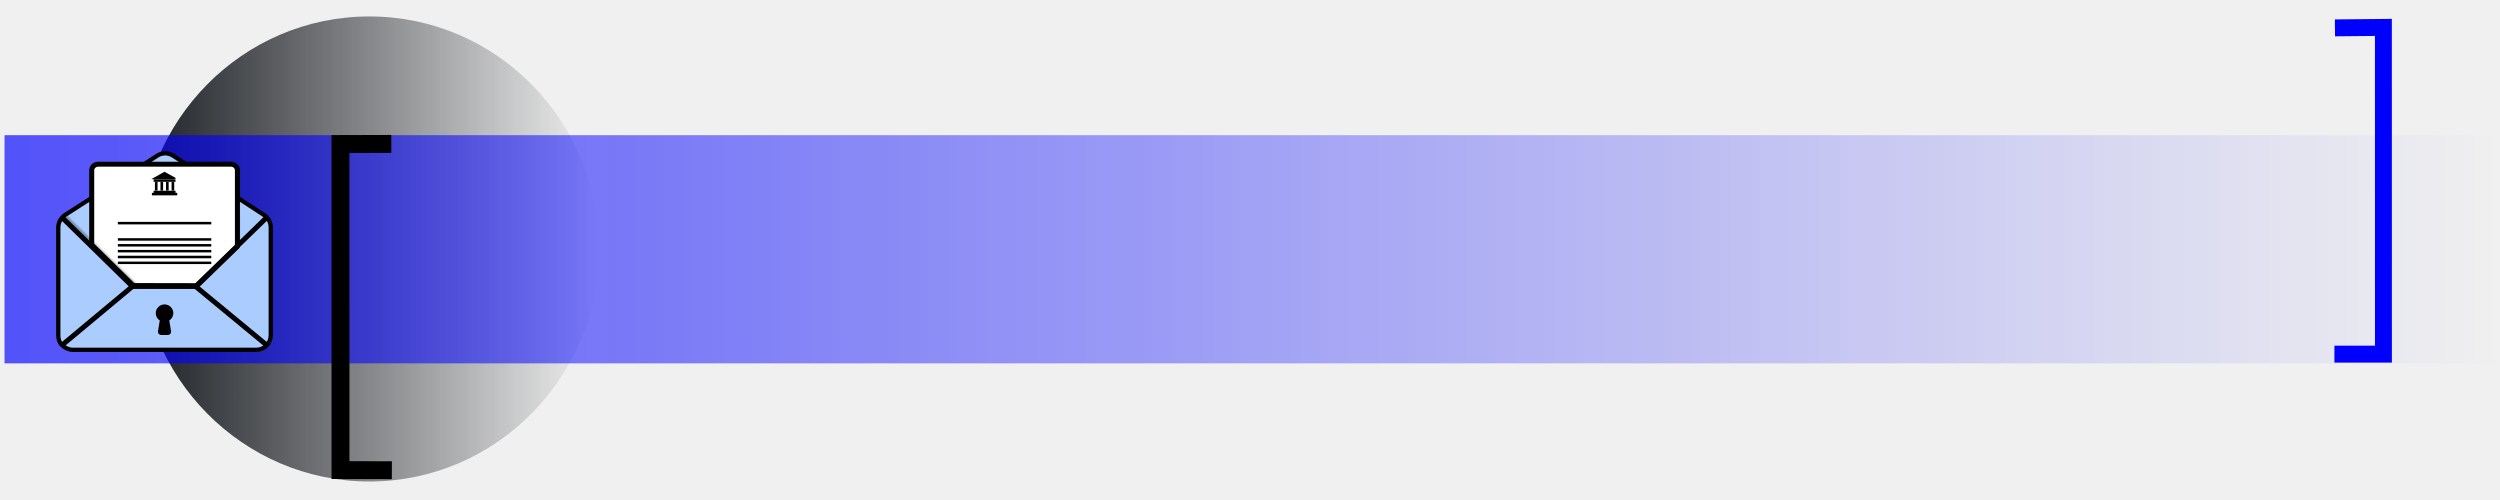
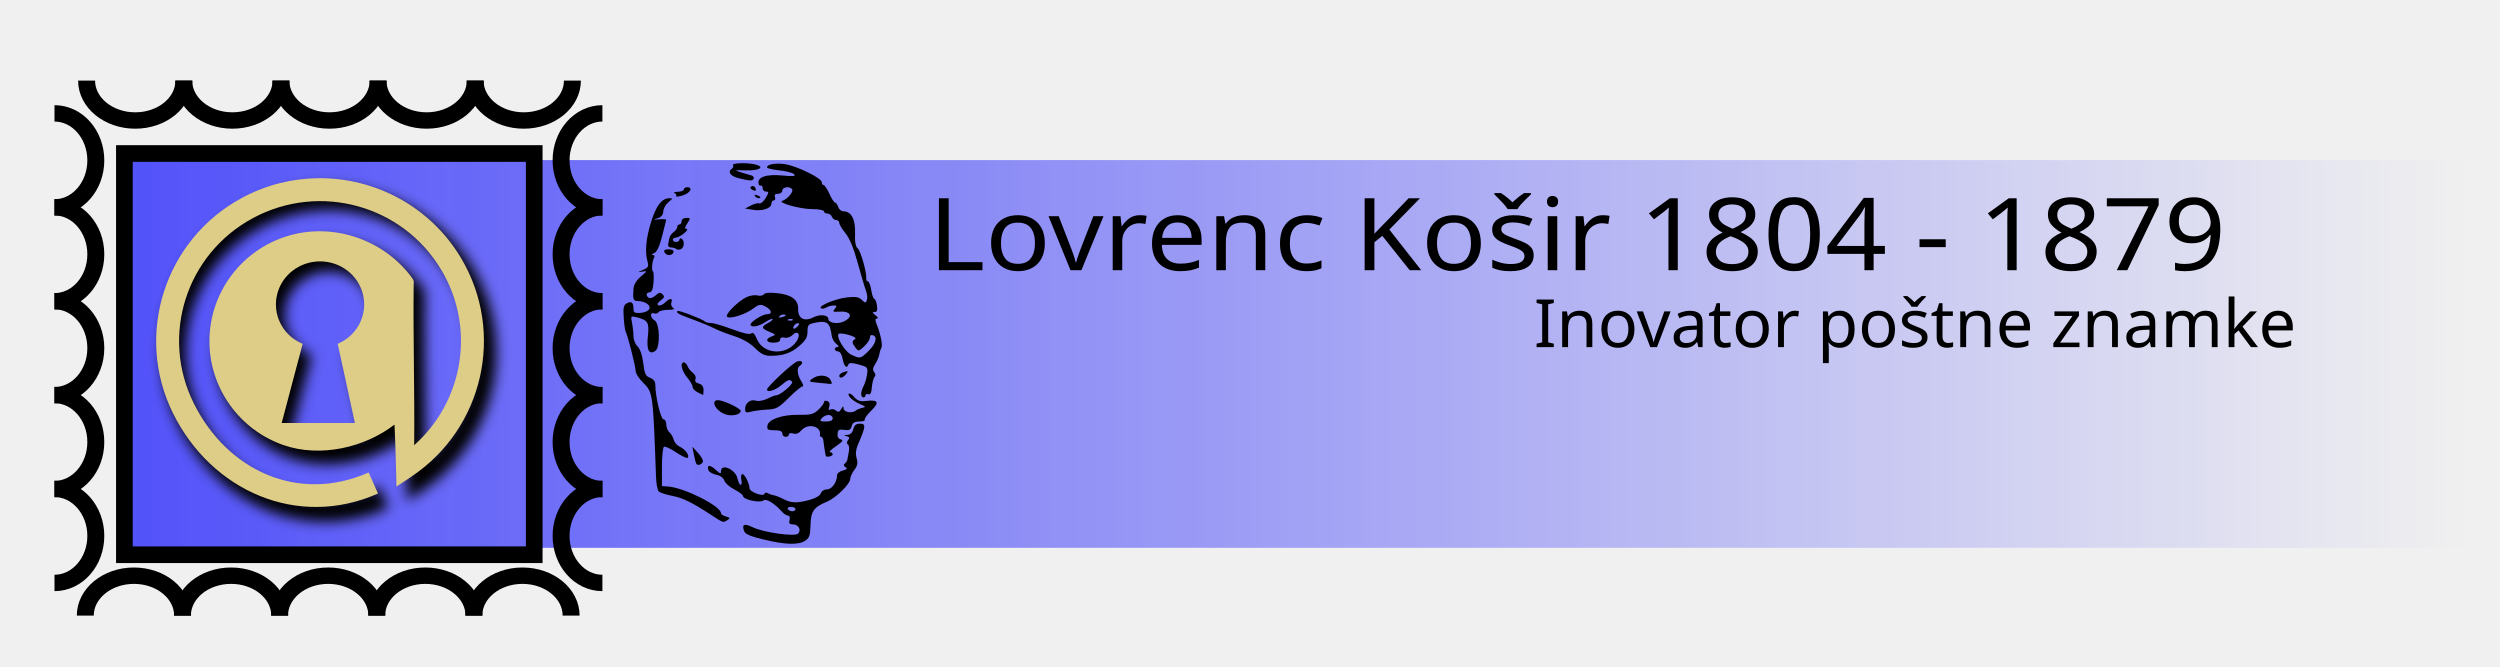
- <svg xmlns="http://www.w3.org/2000/svg" xmlns:ns1="http://www.openswatchbook.org/uri/2009/osb" xmlns:xlink="http://www.w3.org/1999/xlink" width="1000" height="200" viewBox="0 0 850 833.333" id="svg2" version="1.1">
+ <svg xmlns="http://www.w3.org/2000/svg" xmlns:ns1="http://www.openswatchbook.org/uri/2009/osb" xmlns:xlink="http://www.w3.org/1999/xlink" width="750" height="200" viewBox="0 0 637.5 833.333" id="svg2" version="1.1">
  <defs id="defs4">
    <linearGradient id="linearGradient5763">
      <stop style="stop-color:#0000ff;stop-opacity:1;" offset="0" id="stop5765" />
      <stop style="stop-color:#0000ff;stop-opacity:0;" offset="1" id="stop5767" />
    </linearGradient>
-     <linearGradient id="linearGradient5762">
+     <linearGradient id="linearGradient5762" ns1:paint="gradient">
      <stop style="stop-color:#1c1f24;stop-opacity:1;" offset="0" id="stop5764" />
      <stop style="stop-color:#1c1f24;stop-opacity:0;" offset="1" id="stop5766" />
    </linearGradient>
    <linearGradient id="linearGradient4299" ns1:paint="solid">
      <stop style="stop-color:#c38300;stop-opacity:1;" offset="0" id="stop4301" />
    </linearGradient>
    <marker orient="auto" refY="0" refX="0" id="Arrow1Lstart" style="overflow:visible">
      <path id="path4178" d="M 0,0 5,-5 -12.5,0 5,5 0,0 Z" style="fill:#000000;fill-opacity:1;fill-rule:evenodd;stroke:#000000;stroke-width:1pt;stroke-opacity:1" transform="matrix(0.8,0,0,0.8,10,0)" />
    </marker>
-     <linearGradient xlink:href="#linearGradient5762" id="linearGradient5770" x1="-873.816" y1="-268.037" x2="-11.819" y2="-268.037" gradientUnits="userSpaceOnUse" gradientTransform="matrix(0.8876953,0,0,1.075672,-649.5768,69.9379)" />
-     <radialGradient xlink:href="#linearGradient5763" id="radialGradient5761" cx="418.449" cy="-201.213" fx="418.449" fy="-201.213" r="1402.892" gradientTransform="matrix(1.481715,0,0,0.135544,-192.1273,-190.6068)" gradientUnits="userSpaceOnUse" />
-     <linearGradient xlink:href="#linearGradient5763" id="linearGradient5769" x1="-984.444" y1="-201.213" x2="1821.341" y2="-201.213" gradientUnits="userSpaceOnUse" gradientTransform="matrix(1.481715,0,0,1,-192.1273,-16.66667)" />
-     <filter id="filter4817" x="-41.837" width="84.675" y="-0.058" height="1.116">
-       <feGaussianBlur stdDeviation="1.75" id="feGaussianBlur4819" />
-     </filter>
+     <radialGradient xlink:href="#linearGradient5763" id="radialGradient5761" cx="418.449" cy="-201.213" fx="418.449" fy="-201.213" r="1402.892" gradientTransform="matrix(1.042408,0,0,0.1727361,-57.78507,-156.1357)" gradientUnits="userSpaceOnUse" />
+     <linearGradient xlink:href="#linearGradient5763" id="linearGradient5769" x1="-984.444" y1="-201.213" x2="1821.341" y2="-201.213" gradientUnits="userSpaceOnUse" gradientTransform="matrix(1.042408,0,0,1.274391,-57.78507,65.53186)" />
    <filter style="color-interpolation-filters:sRGB" id="filter3209">
      <feGaussianBlur stdDeviation="4" result="result8" id="feGaussianBlur3211" />
      <feOffset dx="4" dy="4" result="result11" id="feOffset3213" />
      <feComposite result="result6" in="SourceGraphic" operator="in" in2="result11" id="feComposite3215" />
      <feFlood result="result10" in="result6" flood-opacity="1" flood-color="rgb(0,0,0)" id="feFlood3217" />
      <feBlend mode="normal" in="result6" in2="result10" id="feBlend3219" />
      <feComposite result="result2" operator="in" in2="SourceGraphic" id="feComposite3221" />
    </filter>
    <filter style="color-interpolation-filters:sRGB" id="filter8612">
      <feFlood flood-opacity="0.301" flood-color="rgb(0,0,0)" result="flood" id="feFlood8614" />
      <feComposite in="flood" in2="SourceGraphic" operator="in" result="composite1" id="feComposite8616" />
      <feGaussianBlur stdDeviation="2" result="blur" id="feGaussianBlur8618" />
      <feOffset dx="5.4" dy="-0.4" result="offset" id="feOffset8620" />
      <feComposite in="SourceGraphic" in2="offset" operator="over" result="composite2" id="feComposite8622" />
    </filter>
+     <filter style="color-interpolation-filters:sRGB" id="filter4322" x="-0.046" width="1.091" y="-0.046" height="1.091">
+       <feGaussianBlur stdDeviation="8.421" id="feGaussianBlur4324" />
+     </filter>
  </defs>
  <g id="layer1" transform="translate(0,633.3333)">
-     <ellipse style="fill:url(#linearGradient5770);fill-opacity:1;stroke:#000000;stroke-width:0;stroke-linejoin:miter;stroke-miterlimit:4.1;stroke-dasharray:none;stroke-dashoffset:0;stroke-opacity:1" id="path5760" cx="-1042.663" cy="-218.382" rx="382.595" ry="387.551" />
-     <rect style="opacity:0.66;fill:url(#linearGradient5769);fill-opacity:1;stroke:url(#radialGradient5761);stroke-width:0;stroke-miterlimit:4.1;stroke-dasharray:none;stroke-opacity:1" id="rect4136" width="4157.373" height="380.307" x="-1650.792" y="-408.034" ry="0" />
-     <path style="fill:none;fill-opacity:1;fill-rule:evenodd;stroke:#0000ff;stroke-width:28.164;stroke-linecap:butt;stroke-linejoin:miter;stroke-miterlimit:4.1;stroke-dasharray:none;stroke-dashoffset:0;stroke-opacity:1" d="m 2232.35,-43.091 81.704,-3e-4 -0.063,-544.574 -80.733,0.789" id="path4162" />
-     <path style="fill:none;fill-opacity:1;fill-rule:evenodd;stroke:#000000;stroke-width:29.823;stroke-linecap:butt;stroke-linejoin:miter;stroke-miterlimit:4.1;stroke-dasharray:none;stroke-dashoffset:0;stroke-opacity:1" d="m -1005.261,150.412 -85.598,-0.281 -0.05,-543.391 84.764,-0.254" id="path4162-9" />
-     <g transform="matrix(0.9623264,0,0,0.9567961,-834.616,548.2511)" id="g4302" style="stroke-width:1.813;stroke-miterlimit:4;stroke-dasharray:none">
-       <path id="path5524" d="m -570.374,-967.852 c -4.629,0.087 -9.226,1.488 -13.115,3.999 l -160.081,103.55 c -7.094,4.981 -11.376,13.04 -11.458,21.042 0,71.818 0,120.945 0,188.617 4.6e-4,6.556 1.777,12.296 6.412,16.931 4.635,4.635 12.073,8.109 18.629,8.11 l 317.893,0 c 6.556,-5.2e-4 13.071,-2.699 17.706,-7.335 4.635,-4.635 7.334,-11.15 7.335,-17.706 l 0,-188.617 c 0,-8.265 -4.401,-16.402 -11.313,-20.933 l -157.811,-103.55 c -4.179,-2.745 -9.196,-4.197 -14.196,-4.107 z" style="fill:#aaccff;stroke:#000000;stroke-width:7.382;stroke-linecap:butt;stroke-linejoin:miter;stroke-miterlimit:4;stroke-dasharray:none;stroke-opacity:1" />
-       <rect transform="matrix(1.318952,0,0,1.020137,142.5791,16.12414)" ry="39.512" rx="31.669" y="-883.481" x="-444.025" height="72.225" width="0.1" id="rect4727" style="opacity:0.677;fill:#000000;fill-opacity:1;fill-rule:evenodd;stroke:#000000;stroke-width:1.497;stroke-linecap:round;stroke-linejoin:miter;stroke-miterlimit:4;stroke-dasharray:none;stroke-opacity:1;filter:url(#filter4817)" />
-       <path id="rect3876" d="m -685.997,-948.919 c -6.162,0 -11.133,4.753 -11.133,10.665 l 0,129.816 c 24.33,24.038 52.558,51.937 71.808,70.907 l 0.036,0 110.432,0.216 c 23.353,-22.8 46.723,-45.589 70.078,-68.385 l 0,-132.554 c 0,-5.912 -4.971,-10.665 -11.133,-10.665 l -230.088,0 z" style="fill:#ffffff;fill-opacity:1;stroke:#000000;stroke-width:8.685;stroke-linecap:round;stroke-linejoin:round;stroke-miterlimit:4;stroke-dasharray:none;stroke-opacity:1" />
-       <path id="path6575" d="m -651.864,-846.249 c 161.826,0 161.826,0 161.826,0" style="fill:#ffffff;stroke:#000000;stroke-width:4.342;stroke-linecap:butt;stroke-linejoin:miter;stroke-miterlimit:4;stroke-dasharray:none;stroke-opacity:1" />
-       <path id="path6575-4" d="m -651.864,-777.071 c 161.826,0 161.826,0 161.826,0" style="fill:#ffffff;stroke:#000000;stroke-width:4.342;stroke-linecap:butt;stroke-linejoin:miter;stroke-miterlimit:4;stroke-dasharray:none;stroke-opacity:1" />
-       <path id="path6575-0" d="m -651.864,-817.837 c 161.826,0 161.826,0 161.826,0" style="fill:#ffffff;stroke:#000000;stroke-width:4.342;stroke-linecap:butt;stroke-linejoin:miter;stroke-miterlimit:4;stroke-dasharray:none;stroke-opacity:1" />
-       <path id="path6575-9" d="m -651.864,-787.262 c 161.826,0 161.826,0 161.826,0" style="fill:#ffffff;stroke:#000000;stroke-width:4.342;stroke-linecap:butt;stroke-linejoin:miter;stroke-miterlimit:4;stroke-dasharray:none;stroke-opacity:1" />
-       <path id="path6575-48" d="m -651.864,-797.454 c 161.826,0 161.826,0 161.826,0" style="fill:#ffffff;stroke:#000000;stroke-width:4.342;stroke-linecap:butt;stroke-linejoin:miter;stroke-miterlimit:4;stroke-dasharray:none;stroke-opacity:1" />
-       <path id="path6575-8" d="m -651.864,-807.645 c 161.826,0 161.826,0 161.826,0" style="fill:#ffffff;stroke:#000000;stroke-width:4.342;stroke-linecap:butt;stroke-linejoin:miter;stroke-miterlimit:4;stroke-dasharray:none;stroke-opacity:1" />
-       <path id="path6341" d="m -555.8,-689.461 c 0,-8.407 -6.81,-15.217 -15.218,-15.217 -8.408,0 -15.217,6.81 -15.217,15.217 0,5.365 2.778,10.083 6.961,12.784 0,0 -1.487,8.98 -3.158,19.555 0,3.156 2.549,5.705 5.707,5.705 l 11.414,0 c 3.158,0 5.706,-2.549 5.706,-5.705 l -3.158,-19.555 c 4.184,-2.701 6.963,-7.419 6.963,-12.784 z" style="fill:#010101;fill-rule:evenodd;stroke-width:1.813;stroke-miterlimit:4;stroke-dasharray:none;filter:url(#filter3209)" />
-       <path id="path6702" d="m -748.614,-856.159 121.709,119.944 -121.709,-119.944 z m 122.286,119.944 -122.286,102.505 122.286,-102.505 z" style="fill:#ffffff;stroke:#000000;stroke-width:1.737;stroke-linecap:butt;stroke-linejoin:miter;stroke-miterlimit:4;stroke-dasharray:none;stroke-opacity:1" />
-       <path id="path6704" d="m -393.975,-856.164 -122.872,119.961" style="fill:#ffffff;stroke:#000000;stroke-width:8.685;stroke-linecap:butt;stroke-linejoin:miter;stroke-miterlimit:4;stroke-dasharray:none;stroke-opacity:1" />
-       <path id="path6700" d="m -517.43,-736.203 123.455,102.491" style="fill:#ffffff;stroke:#000000;stroke-width:8.685;stroke-linecap:butt;stroke-linejoin:miter;stroke-miterlimit:4;stroke-dasharray:none;stroke-opacity:1" />
-       <path id="path8610" d="m -748.615,-856.159 121.709,119.944 z" style="fill:#f9f9f9;stroke:#000000;stroke-width:8.685;stroke-linecap:butt;stroke-linejoin:miter;stroke-miterlimit:4;stroke-dasharray:none;stroke-opacity:1;filter:url(#filter8612)" />
-       <path id="path6722" d="M -626.329,-736.215 -748.615,-633.709 Z" style="fill:#f9f9f9;stroke:#000000;stroke-width:8.685;stroke-linecap:butt;stroke-linejoin:miter;stroke-miterlimit:4;stroke-dasharray:none;stroke-opacity:1" />
-       <g transform="matrix(1.240098,0,0,1.240098,-155.8429,-74.79502)" id="g4980" style="stroke-width:3.654;stroke-miterlimit:4;stroke-dasharray:none">
-         <g id="g4970" transform="matrix(1,0,0,0.9013721,0.25124,-66.93463)" style="stroke-width:3.849;stroke-miterlimit:4;stroke-dasharray:none">
-           <path id="path4912" d="m -346.623,-680.158 c 0,13.102 0,13.514 0,13.514" style="fill:none;stroke:#000000;stroke-width:3.688;stroke-linecap:butt;stroke-linejoin:miter;stroke-miterlimit:4;stroke-dasharray:none;stroke-opacity:1" />
-           <path id="path4912-1" d="m -323.36,-680.158 c 0,13.102 0,13.514 0,13.514" style="fill:none;stroke:#000000;stroke-width:3.688;stroke-linecap:butt;stroke-linejoin:miter;stroke-miterlimit:4;stroke-dasharray:none;stroke-opacity:1" />
-           <path id="path4912-7" d="m -331.114,-680.158 c 0,13.102 0,13.514 0,13.514" style="fill:none;stroke:#000000;stroke-width:3.688;stroke-linecap:butt;stroke-linejoin:miter;stroke-miterlimit:4;stroke-dasharray:none;stroke-opacity:1" />
-           <path id="path4912-4" d="m -338.868,-680.158 c 0,13.102 0,13.514 0,13.514" style="fill:none;stroke:#000000;stroke-width:3.688;stroke-linecap:butt;stroke-linejoin:miter;stroke-miterlimit:4;stroke-dasharray:none;stroke-opacity:1" />
-         </g>
-         <path style="fill:none;stroke:#000000;stroke-width:3.502;stroke-linecap:butt;stroke-linejoin:miter;stroke-miterlimit:4;stroke-dasharray:none;stroke-opacity:1" d="m -350.026,-665.839 c 30.572,0 30.572,0 30.572,0" id="path4946" />
-         <path style="fill:none;stroke:#000000;stroke-width:3.502;stroke-linecap:butt;stroke-linejoin:miter;stroke-miterlimit:4;stroke-dasharray:none;stroke-opacity:1" d="m -317.048,-662.881 -35.384,0" id="path4948" />
-         <path style="fill:none;stroke:#000000;stroke-width:3.502;stroke-linecap:butt;stroke-linejoin:miter;stroke-miterlimit:4;stroke-dasharray:none;stroke-opacity:1" d="m -350.026,-681.912 c 30.572,0 30.572,0 30.572,0" id="path4946-0" />
-         <path style="fill:#000000;fill-opacity:1;fill-rule:evenodd;stroke:#000000;stroke-width:5.477;stroke-linecap:butt;stroke-linejoin:miter;stroke-miterlimit:4;stroke-dasharray:none;stroke-opacity:1" id="path4978" d="m -361.066,-668.029 -23.793,0.125 11.788,-20.668 z" transform="matrix(1.123491,0,0,0.36381,84.28016,-441.7865)" />
-       </g>
-       <path id="path5226" d="m -627.996,-736.037 c 112.253,0 112.253,0 112.253,0" style="fill:none;stroke:#000000;stroke-width:8.685;stroke-linecap:butt;stroke-linejoin:miter;stroke-miterlimit:4;stroke-dasharray:none;stroke-opacity:1" />
+     <rect style="opacity:0.66;fill:url(#linearGradient5769);fill-opacity:1;stroke:url(#radialGradient5761);stroke-width:0;stroke-miterlimit:4.1;stroke-dasharray:none;stroke-opacity:1" id="rect4136" width="2924.773" height="484.66" x="-1083.976" y="-433.222" ry="0" />
+     <rect style="opacity:1;fill:none;fill-opacity:1;fill-rule:evenodd;stroke:#000000;stroke-width:20.833;stroke-linejoin:miter;stroke-miterlimit:4.7;stroke-dasharray:none;stroke-dashoffset:0;stroke-opacity:1" id="rect4944" width="512.285" height="501.523" x="-1088.257" y="-441.441" ry="0" />
+     <ellipse style="opacity:0.66;fill:#0000ff;fill-opacity:1;stroke:#000000;stroke-width:4.167;stroke-linejoin:miter;stroke-miterlimit:4.082;stroke-dasharray:none;stroke-dashoffset:0;stroke-opacity:1" id="path5735" cx="-572.097" cy="876.463" rx="2.104" ry="21.045" />
+     <g id="g5567" style="opacity:1" transform="matrix(6.427201,0,0,6.212365,-1971.518,-2493.22)">
+       <path d="m 129.82,423.255 a 9.464,8.036 0 0 1 9.464,-8.036 9.464,8.036 0 0 1 9.464,8.036" id="path5496" style="opacity:1;fill:none;fill-opacity:1;fill-rule:evenodd;stroke:#000000;stroke-width:3.297;stroke-linejoin:miter;stroke-miterlimit:4.7;stroke-dasharray:none;stroke-dashoffset:0;stroke-opacity:1" />
+       <path d="m 148.71,423.255 a 9.464,8.036 0 0 1 9.464,-8.036 9.464,8.036 0 0 1 9.464,8.036" id="path5496-3" style="opacity:1;fill:none;fill-opacity:1;fill-rule:evenodd;stroke:#000000;stroke-width:3.297;stroke-linejoin:miter;stroke-miterlimit:4.7;stroke-dasharray:none;stroke-dashoffset:0;stroke-opacity:1" />
+       <path d="m 167.599,423.255 a 9.464,8.036 0 0 1 9.464,-8.036 9.464,8.036 0 0 1 9.464,8.036" id="path5496-6" style="opacity:1;fill:none;fill-opacity:1;fill-rule:evenodd;stroke:#000000;stroke-width:3.297;stroke-linejoin:miter;stroke-miterlimit:4.7;stroke-dasharray:none;stroke-dashoffset:0;stroke-opacity:1" />
+       <path d="m 186.489,423.255 a 9.464,8.036 0 0 1 9.464,-8.036 9.464,8.036 0 0 1 9.464,8.036" id="path5496-9" style="opacity:1;fill:none;fill-opacity:1;fill-rule:evenodd;stroke:#000000;stroke-width:3.297;stroke-linejoin:miter;stroke-miterlimit:4.7;stroke-dasharray:none;stroke-dashoffset:0;stroke-opacity:1" />
+       <path d="m 205.379,423.255 a 9.464,8.036 0 0 1 9.464,-8.036 9.464,8.036 0 0 1 9.464,8.036" id="path5496-98" style="opacity:1;fill:none;fill-opacity:1;fill-rule:evenodd;stroke:#000000;stroke-width:3.297;stroke-linejoin:miter;stroke-miterlimit:4.7;stroke-dasharray:none;stroke-dashoffset:0;stroke-opacity:1" />
    </g>
+     <g transform="matrix(0,6.212365,-6.427201,0,1544.717,-1298.121)" id="g5567-7">
+       <path d="m 129.82,423.255 a 9.464,8.036 0 0 1 9.464,-8.036 9.464,8.036 0 0 1 9.464,8.036" id="path5496-48" style="opacity:1;fill:none;fill-opacity:1;fill-rule:evenodd;stroke:#000000;stroke-width:3.297;stroke-linejoin:miter;stroke-miterlimit:4.7;stroke-dasharray:none;stroke-dashoffset:0;stroke-opacity:1" />
+       <path d="m 148.71,423.255 a 9.464,8.036 0 0 1 9.464,-8.036 9.464,8.036 0 0 1 9.464,8.036" id="path5496-3-7" style="opacity:1;fill:none;fill-opacity:1;fill-rule:evenodd;stroke:#000000;stroke-width:3.297;stroke-linejoin:miter;stroke-miterlimit:4.7;stroke-dasharray:none;stroke-dashoffset:0;stroke-opacity:1" />
+       <path d="m 167.599,423.255 a 9.464,8.036 0 0 1 9.464,-8.036 9.464,8.036 0 0 1 9.464,8.036" id="path5496-6-93" style="opacity:1;fill:none;fill-opacity:1;fill-rule:evenodd;stroke:#000000;stroke-width:3.297;stroke-linejoin:miter;stroke-miterlimit:4.7;stroke-dasharray:none;stroke-dashoffset:0;stroke-opacity:1" />
+       <path d="m 186.489,423.255 a 9.464,8.036 0 0 1 9.464,-8.036 9.464,8.036 0 0 1 9.464,8.036" id="path5496-9-1" style="opacity:1;fill:none;fill-opacity:1;fill-rule:evenodd;stroke:#000000;stroke-width:3.297;stroke-linejoin:miter;stroke-miterlimit:4.7;stroke-dasharray:none;stroke-dashoffset:0;stroke-opacity:1" />
+       <path d="m 205.379,423.255 a 9.464,8.036 0 0 1 9.464,-8.036 9.464,8.036 0 0 1 9.464,8.036" id="path5496-98-8" style="opacity:1;fill:none;fill-opacity:1;fill-rule:evenodd;stroke:#000000;stroke-width:3.297;stroke-linejoin:miter;stroke-miterlimit:4.7;stroke-dasharray:none;stroke-dashoffset:0;stroke-opacity:1" />
+     </g>
+     <g transform="matrix(-6.427201,0,0,-6.212365,306.1528,2096.793)" id="g5567-77" style="opacity:1">
+       <path d="m 129.82,423.255 a 9.464,8.036 0 0 1 9.464,-8.036 9.464,8.036 0 0 1 9.464,8.036" id="path5496-61" style="opacity:1;fill:none;fill-opacity:1;fill-rule:evenodd;stroke:#000000;stroke-width:3.297;stroke-linejoin:miter;stroke-miterlimit:4.7;stroke-dasharray:none;stroke-dashoffset:0;stroke-opacity:1" />
+       <path d="m 148.71,423.255 a 9.464,8.036 0 0 1 9.464,-8.036 9.464,8.036 0 0 1 9.464,8.036" id="path5496-3-1" style="opacity:1;fill:none;fill-opacity:1;fill-rule:evenodd;stroke:#000000;stroke-width:3.297;stroke-linejoin:miter;stroke-miterlimit:4.7;stroke-dasharray:none;stroke-dashoffset:0;stroke-opacity:1" />
+       <path d="m 167.599,423.255 a 9.464,8.036 0 0 1 9.464,-8.036 9.464,8.036 0 0 1 9.464,8.036" id="path5496-6-1" style="opacity:1;fill:none;fill-opacity:1;fill-rule:evenodd;stroke:#000000;stroke-width:3.297;stroke-linejoin:miter;stroke-miterlimit:4.7;stroke-dasharray:none;stroke-dashoffset:0;stroke-opacity:1" />
+       <path d="m 186.489,423.255 a 9.464,8.036 0 0 1 9.464,-8.036 9.464,8.036 0 0 1 9.464,8.036" id="path5496-9-19" style="opacity:1;fill:none;fill-opacity:1;fill-rule:evenodd;stroke:#000000;stroke-width:3.297;stroke-linejoin:miter;stroke-miterlimit:4.7;stroke-dasharray:none;stroke-dashoffset:0;stroke-opacity:1" />
+       <path d="m 205.379,423.255 a 9.464,8.036 0 0 1 9.464,-8.036 9.464,8.036 0 0 1 9.464,8.036" id="path5496-98-1" style="opacity:1;fill:none;fill-opacity:1;fill-rule:evenodd;stroke:#000000;stroke-width:3.297;stroke-linejoin:miter;stroke-miterlimit:4.7;stroke-dasharray:none;stroke-dashoffset:0;stroke-opacity:1" />
+     </g>
+     <g transform="matrix(0,-6.212365,6.427201,0,-3198.246,901.8471)" id="g5567-7-9" style="opacity:1">
+       <path d="m 129.82,421.255 a 9.464,8.036 0 0 1 9.464,-8.036 9.464,8.036 0 0 1 9.464,8.036" id="path5496-48-7" style="opacity:1;fill:none;fill-opacity:1;fill-rule:evenodd;stroke:#000000;stroke-width:3.297;stroke-linejoin:miter;stroke-miterlimit:4.7;stroke-dasharray:none;stroke-dashoffset:0;stroke-opacity:1" />
+       <path d="m 148.71,421.255 a 9.464,8.036 0 0 1 9.464,-8.036 9.464,8.036 0 0 1 9.464,8.036" id="path5496-3-7-5" style="opacity:1;fill:none;fill-opacity:1;fill-rule:evenodd;stroke:#000000;stroke-width:3.297;stroke-linejoin:miter;stroke-miterlimit:4.7;stroke-dasharray:none;stroke-dashoffset:0;stroke-opacity:1" />
+       <path d="m 167.599,421.255 a 9.464,8.036 0 0 1 9.464,-8.036 9.464,8.036 0 0 1 9.464,8.036" id="path5496-6-93-5" style="opacity:1;fill:none;fill-opacity:1;fill-rule:evenodd;stroke:#000000;stroke-width:3.297;stroke-linejoin:miter;stroke-miterlimit:4.7;stroke-dasharray:none;stroke-dashoffset:0;stroke-opacity:0.988" />
+       <path d="m 186.489,421.255 a 9.464,8.036 0 0 1 9.464,-8.036 9.464,8.036 0 0 1 9.464,8.036" id="path5496-9-1-8" style="opacity:1;fill:none;fill-opacity:1;fill-rule:evenodd;stroke:#000000;stroke-width:3.297;stroke-linejoin:miter;stroke-miterlimit:4.7;stroke-dasharray:none;stroke-dashoffset:0;stroke-opacity:1" />
+       <path d="m 205.379,421.255 a 9.464,8.036 0 0 1 9.464,-8.036 9.464,8.036 0 0 1 9.464,8.036" id="path5496-98-8-6" style="opacity:1;fill:none;fill-opacity:1;fill-rule:evenodd;stroke:#000000;stroke-width:3.297;stroke-linejoin:miter;stroke-miterlimit:4.7;stroke-dasharray:none;stroke-dashoffset:0;stroke-opacity:1" />
+     </g>
+     <g id="g4213" transform="translate(4.558515,6.783236)">
+       <path transform="matrix(0.9430256,0,0,0.9430353,-62.88293,-19.55008)" id="path4149-9" d="m -822.919,-410.578 c -34.848,0.328 -70.08,8.857 -102.745,26.399 -104.53,56.134 -145.905,184.926 -93.377,290.962 51.994,104.958 168.327,156.47 276.741,108.329 l -12.616,-28.405 c -93.606,41.565 -190.505,-1.341 -236.269,-93.722 -45.229,-91.302 -9.917,-201.374 80.223,-249.781 90.141,-48.407 202.293,-17.366 254.297,70.308 46.707,78.743 29.57,177.298 -36.812,236.425 0.842,-72.325 -1.6,-145.976 -0.639,-217.591 0.705,-4.426 -0.546,-6.089 -3.063,-9.474 -38.033,-51.192 -107.019,-74.277 -168.27,-55.061 -61.294,19.229 -103.468,75.513 -104.41,139.511 -0.943,63.999 39.559,121.495 100.262,142.501 49.169,17.015 108.976,3.521 149.557,-27.74 1.577,29.057 2.66,83.632 2.66,83.632 l 18.575,-12.302 c 1.564,-0.998 0.849,-0.643 2.38,-1.673 96.354,-64.86 125.937,-193.867 66.495,-294.08 -41.516,-69.991 -116.324,-108.959 -192.99,-108.237 z m 2.295,112.312 c 27.803,-0.039 51.826,18.607 58.101,44.897 6.275,26.29 -6.828,53.297 -31.132,64.936 l -3.031,1.449 23.216,106.922 -98.867,0 28.33,-106.912 -3.058,-1.435 c -24.555,-11.539 -37.719,-38.485 -31.523,-64.793 6.197,-26.308 30.16,-45.023 57.963,-45.063 z" style="color:#000000;font-style:normal;font-variant:normal;font-weight:normal;font-stretch:normal;font-size:medium;line-height:normal;font-family:sans-serif;text-indent:0;text-align:start;text-decoration:none;text-decoration-line:none;text-decoration-style:solid;text-decoration-color:#000000;letter-spacing:normal;word-spacing:normal;text-transform:none;direction:ltr;block-progression:tb;writing-mode:lr-tb;baseline-shift:baseline;text-anchor:start;white-space:normal;clip-rule:nonzero;display:inline;overflow:visible;visibility:visible;opacity:1;isolation:auto;mix-blend-mode:normal;color-interpolation:sRGB;color-interpolation-filters:linearRGB;solid-color:#000000;solid-opacity:1;fill:#000000;fill-opacity:1;fill-rule:evenodd;stroke:none;stroke-width:13.2;stroke-linecap:butt;stroke-linejoin:miter;stroke-miterlimit:4.1;stroke-dasharray:none;stroke-dashoffset:0;stroke-opacity:1;filter:url(#filter4322);color-rendering:auto;image-rendering:auto;shape-rendering:auto;text-rendering:auto;enable-background:accumulate" />
+       <path id="path4149-9-2" d="m -850.457,-417.379 c -32.267,0.304 -64.888,8.201 -95.133,24.444 -96.786,51.976 -135.095,171.227 -86.459,269.409 48.142,97.183 155.856,144.879 256.238,100.304 l -11.681,-26.3 c -86.671,38.486 -176.391,-1.242 -218.764,-86.779 -41.878,-84.539 -9.183,-186.457 74.28,-231.278 83.462,-44.821 187.305,-16.08 235.457,65.1 43.246,72.91 27.379,164.165 -34.084,218.912 0.779,-66.967 -1.481,-135.163 -0.592,-201.473 0.652,-4.098 -0.505,-5.638 -2.836,-8.772 -35.215,-47.4 -99.09,-68.775 -155.803,-50.983 -56.753,17.805 -95.802,69.919 -96.675,129.177 -0.873,59.258 36.628,112.495 92.834,131.945 45.526,15.754 100.903,3.26 138.477,-25.685 1.46,26.904 2.463,77.437 2.463,77.437 l 17.199,-11.39 c 1.448,-0.924 0.786,-0.595 2.204,-1.549 89.215,-60.055 116.607,-179.506 61.568,-272.296 -38.44,-64.807 -107.705,-100.888 -178.692,-100.219 z m 2.125,103.992 c 25.743,-0.037 47.987,17.228 53.797,41.571 5.81,24.343 -6.322,49.349 -28.825,60.126 l -2.806,1.341 21.496,99.001 -91.542,0 26.231,-98.993 -2.832,-1.329 c -22.736,-10.684 -34.925,-35.634 -29.187,-59.994 5.738,-24.359 27.926,-41.688 53.669,-41.725 z" style="color:#000000;font-style:normal;font-variant:normal;font-weight:normal;font-stretch:normal;font-size:medium;line-height:normal;font-family:sans-serif;text-indent:0;text-align:start;text-decoration:none;text-decoration-line:none;text-decoration-style:solid;text-decoration-color:#000000;letter-spacing:normal;word-spacing:normal;text-transform:none;direction:ltr;block-progression:tb;writing-mode:lr-tb;baseline-shift:baseline;text-anchor:start;white-space:normal;clip-rule:nonzero;display:inline;overflow:visible;visibility:visible;opacity:1;isolation:auto;mix-blend-mode:normal;color-interpolation:sRGB;color-interpolation-filters:linearRGB;solid-color:#000000;solid-opacity:1;fill:#decd87;fill-opacity:1;fill-rule:evenodd;stroke:none;stroke-width:13.2;stroke-linecap:butt;stroke-linejoin:miter;stroke-miterlimit:4.1;stroke-dasharray:none;stroke-dashoffset:0;stroke-opacity:1;color-rendering:auto;image-rendering:auto;shape-rendering:auto;text-rendering:auto;enable-background:accumulate" />
+     </g>
+     <text xml:space="preserve" style="font-style:normal;font-weight:normal;font-size:130.523px;line-height:125%;font-family:sans-serif;letter-spacing:0px;word-spacing:0px;fill:#000000;fill-opacity:1;stroke:none;stroke-width:1px;stroke-linecap:butt;stroke-linejoin:miter;stroke-opacity:1" x="-80.25" y="-306.506" id="text4201" transform="scale(1.036871,0.9644401)">
+       <tspan x="-80.25" y="-306.506" id="tspan4205">Lovrenc Košir 1804 - 1879</tspan>
+     </text>
+     <text xml:space="preserve" style="font-style:normal;font-weight:normal;font-size:166.667px;line-height:125%;font-family:sans-serif;letter-spacing:0px;word-spacing:0px;fill:#000000;fill-opacity:1;stroke:none;stroke-width:1px;stroke-linecap:butt;stroke-linejoin:miter;stroke-opacity:1" x="673.661" y="-199.429" id="text4209">
+       <tspan id="tspan4211" x="673.661" y="-199.429" style="font-size:83.333px">Inovator poštne znamke</tspan>
+     </text>
+     <path style="fill:#000000" d="m -289.644,40.939 c -17.296,-4.197 -22.853,-6.711 -24.197,-10.944 -2.608,-8.219 0.471,-9.32 11.437,-4.091 13.491,6.433 52.214,11.837 56.208,7.844 4.414,-4.414 0.594,-11.572 -6.176,-11.572 -4.531,0 -5.551,-1.255 -4.447,-5.474 0.836,-3.198 0.084,-5.474 -1.809,-5.474 -1.782,0 -5.158,-2.155 -7.502,-4.789 -9.167,-10.303 -19.826,-16.964 -22.971,-14.355 -4.565,3.788 -25.983,-0.841 -25.983,-5.616 0,-1.373 -4.837,-4.964 -10.748,-7.98 -5.911,-3.016 -11.553,-8.018 -12.536,-11.115 -1.084,-3.414 -5.027,-6.28 -10.013,-7.277 -4.524,-0.905 -8.888,-3.37 -9.697,-5.479 -2.665,-6.945 1.844,-7.381 8.794,-0.851 5.657,5.315 6.831,5.63 6.831,1.835 0,-10.1 18.036,-2.232 20.49,8.938 2.191,9.977 6.7,11.413 4.811,1.533 -0.719,-3.763 -0.13,-6.842 1.309,-6.842 2.92,0 8.969,11.904 8.969,17.65 0,4.647 17.302,11.178 18.678,7.05 0.521,-1.562 2.381,-1.944 4.134,-0.849 1.753,1.095 5.122,2.293 7.487,2.662 2.365,0.369 7.907,2.553 12.315,4.852 9.698,5.057 16.4,5.245 32.603,0.911 7.48,-2.001 12.964,-5.238 13.908,-8.21 0.896,-2.822 4.2,-4.907 7.776,-4.907 6.132,0 12.57,-9.151 12.57,-17.866 0,-2.158 3.196,-4.726 7.102,-5.707 5.278,-1.325 6.156,-2.392 3.421,-4.157 -2.341,-1.51 -2.685,-3.122 -0.944,-4.427 1.505,-1.129 2.992,-3.434 3.304,-5.121 0.312,-1.688 1.15,-6.286 1.863,-10.218 0.713,-3.932 0.09,-7.895 -1.384,-8.806 -1.707,-1.055 -1.585,-2.976 0.335,-5.289 2.295,-2.765 1.836,-3.938 -1.92,-4.912 -4.074,-1.056 -3.912,-1.335 0.926,-1.597 3.83,-0.207 6.456,-2.688 7.578,-7.159 1.233,-4.913 3.563,-6.842 8.265,-6.842 7.796,0 7.482,3.192 -2.611,26.491 -2.519,5.815 -3.014,11.337 -1.492,16.642 1.735,6.051 1.066,9.515 -2.812,14.56 -2.799,3.641 -5.116,8.67 -5.15,11.175 -0.087,6.514 -17.789,23.864 -29.223,28.641 -16.498,6.893 -20.063,11.98 -20.46,29.191 -0.299,12.951 -1.39,16.128 -6.744,19.636 -8.418,5.516 -24.808,4.988 -52.295,-1.682 z m 40.242,-37.921 c 0,-1.505 -2.536,-2.737 -5.635,-2.737 -3.099,0 -4.874,1.232 -3.944,2.737 0.93,1.505 3.466,2.737 5.635,2.737 2.169,0 3.944,-1.232 3.944,-2.737 z m -105.177,7.474 c -24.456,-16.025 -35.598,-21.467 -49.355,-24.106 -7.473,-1.434 -14.863,-3.881 -16.421,-5.439 -1.558,-1.558 -3.081,-9.853 -3.384,-18.433 -3.7,-104.684 -3.801,-105.412 -16.27,-117.676 -5.048,-4.964 -9.177,-11.453 -9.177,-14.418 0,-5.545 -10.187,-45.637 -12.58,-49.508 -0.736,-1.191 -1.79,-8.987 -2.341,-17.326 -0.819,-12.381 -0.111,-15.638 3.863,-17.764 5.856,-3.134 8.322,-1.145 8.322,6.711 0,4.867 1.452,5.758 8.58,5.264 10.586,-0.733 15.028,-6.573 8.635,-11.351 -2.517,-1.882 -7.421,-3.421 -10.896,-3.421 -6.603,0 -7.257,-1.553 -6.342,-15.052 0.365,-5.39 3.52,-10.739 9.185,-15.573 8.389,-7.159 8.438,-7.331 1.786,-6.204 -6.341,1.074 -6.276,0.918 0.888,-2.132 6.54,-2.784 7.432,-4.358 5.79,-10.217 -3.486,-12.444 -2.068,-28.661 4.324,-49.448 6.33,-20.586 13.376,-29.829 22.826,-29.942 4.575,-0.055 4.47,0.443 -1.033,4.899 -3.369,2.728 -6.277,7.907 -6.461,11.509 -0.227,4.441 -2.537,7.227 -7.177,8.657 -5.944,1.831 -5.674,1.999 2.053,1.281 4.892,-0.455 8.823,-0.117 8.737,0.751 -0.087,0.868 -2.385,10.125 -5.107,20.571 -3.402,13.056 -6.561,19.626 -10.105,21.018 -2.836,1.114 -3.544,2.111 -1.574,2.217 1.97,0.106 2.778,1.494 1.794,3.085 -2.532,4.097 -3.604,16.191 -1.548,17.462 0.947,0.585 1.273,6.713 0.724,13.617 -0.673,8.457 -2.248,12.553 -4.828,12.553 -4.51,0 -5.089,4.372 -0.92,6.949 1.6,0.989 5.324,-0.387 8.275,-3.058 4.272,-3.866 6.05,-4.162 8.722,-1.452 2.655,2.692 2.355,4.143 -1.433,6.942 -2.634,1.946 -4.789,4.326 -4.789,5.289 0,3.186 5.798,1.817 9.97,-2.354 5.397,-5.397 9.453,-5.244 7.335,0.276 -0.925,2.41 0.038,5.47 2.138,6.8 2.616,1.656 0.635,2.432 -6.282,2.461 -5.556,0.023 -10.914,1.357 -11.908,2.965 -0.994,1.608 -3.529,2.262 -5.635,1.454 -5.454,-2.093 -4.793,5.757 0.745,8.857 6.411,3.588 7.278,33.264 1.106,37.854 -7.933,5.899 -11.532,-0.888 -9.586,-18.082 1.928,-17.043 0.131,-20.155 -13.637,-23.61 -7.767,-1.949 -7.896,-1.803 -6.142,6.964 0.985,4.925 1.791,12.448 1.791,16.717 0,4.269 2.309,9.965 5.131,12.658 3.226,3.078 5.847,10.795 7.058,20.782 1.623,13.381 2.967,16.282 8.528,18.396 4.307,1.638 6.605,4.677 6.61,8.745 0.017,14.481 6.785,43.181 10.182,43.181 1.948,0 3.542,2.928 3.542,6.507 0,3.579 1.727,7.94 3.837,9.691 2.11,1.751 4.522,5.905 5.359,9.23 0.837,3.325 4.244,7.277 7.571,8.782 6.874,3.11 12.67,11.159 9.976,13.852 -0.99,0.99 -7.5,-2.048 -14.468,-6.751 -6.968,-4.702 -13.812,-7.843 -15.209,-6.98 -1.397,0.863 -2.538,12.273 -2.535,25.355 l 0.005,23.785 7.548,0.522 c 20.538,1.422 66.334,24.544 66.334,33.492 0,1.261 2.771,3.053 6.158,3.981 5.137,1.408 5.477,2.134 2.053,4.382 -5.581,3.664 -5.119,3.804 -20.337,-6.168 z m -18.774,-64.118 c -0.714,-1.208 -2.121,-6.507 -3.128,-11.776 l -1.831,-9.579 7.11,7.827 c 3.911,4.305 6.668,9.154 6.127,10.776 -1.271,3.814 -6.604,5.587 -8.279,2.751 z m 161.916,-9.723 c -0.521,-1.021 -2.567,-13.676 -3.097,-19.157 -0.255,-2.634 -1.431,-4.789 -2.613,-4.789 -1.183,0 -1.955,-0.924 -1.716,-2.053 2.372,-11.204 -14.909,-15.679 -23.192,-6.006 -3.195,3.732 -6.624,5.051 -10.187,3.921 -3.046,-0.967 -5.37,-0.44 -5.37,1.217 0,1.607 -1.847,2.921 -4.105,2.921 -2.258,0 -4.105,-1.847 -4.105,-4.105 0,-2.882 -2.91,-4.105 -9.769,-4.105 -8.376,0 -9.644,-0.819 -8.895,-5.746 1.215,-7.983 18.722,-13.975 39.64,-13.569 14.271,0.277 17.962,-0.683 23.947,-6.229 3.891,-3.606 7.075,-7.916 7.075,-9.578 0,-1.662 1.884,-2.298 4.187,-1.415 2.757,1.058 3.591,3.483 2.444,7.099 -1.192,3.754 -0.747,4.876 1.407,3.545 1.732,-1.071 4.844,-0.541 6.914,1.177 2.913,2.418 4.414,2.007 6.639,-1.817 2.284,-3.926 2.892,-4.077 2.958,-0.734 0.091,4.601 10.402,6.526 15.009,2.801 1.575,-1.273 5.326,-2.869 8.336,-3.546 4.824,-1.086 4.556,-1.609 -2.259,-4.41 -9.07,-3.728 -16.9,-10.91 -14.505,-13.305 0.922,-0.922 4.009,1.013 6.86,4.3 3.974,4.582 7.39,5.703 14.643,4.803 15.275,-1.895 17.178,1.652 6.49,12.102 -5.208,5.092 -8.869,10.229 -8.135,11.416 0.733,1.187 -2.29,2.158 -6.719,2.158 -5.906,0 -8.458,1.549 -9.572,5.809 -1.203,4.601 -3.147,5.57 -9.347,4.66 -6.51,-0.955 -7.913,-0.123 -8.332,4.946 -0.319,3.858 1.237,6.443 4.238,7.043 3.566,0.713 2.039,2.797 -6.155,8.402 -5.994,4.1 -9.381,7.454 -7.526,7.454 1.855,0 3.372,1.232 3.372,2.737 0,2.309 -7.509,4.11 -8.56,2.053 z m 8.56,-47.209 c 0,-2.258 -2.312,-4.105 -5.138,-4.105 -2.826,0 -6.672,1.847 -8.545,4.105 -2.905,3.5 -2.147,4.105 5.138,4.105 5.771,0 8.545,-1.333 8.545,-4.105 z m -132.73,-4.439 c -14.643,-4.093 -21.856,-21.007 -7.529,-17.657 9.487,2.218 25.315,10.374 25.315,13.044 0,4.255 -9.889,6.821 -17.786,4.614 z m 23.259,-7.222 c 0,-7.379 6.701,-12.449 13.572,-10.268 3.152,1.001 9.409,-0.103 14.236,-2.511 4.736,-2.363 9.845,-4.296 11.353,-4.296 4.791,0 21.217,-13.933 19.569,-16.599 -2.455,-3.972 -5.238,-3.111 -13.832,4.28 -7.259,6.243 -17.53,9.265 -17.53,5.158 0,-3.471 32.177,-33.311 37.866,-35.117 5.98,-1.898 8.381,2.12 3.185,5.331 -4.099,2.533 -3.303,11.645 1.683,19.254 2.519,3.845 3.164,6.746 1.499,6.746 -1.607,0 -9.285,6.363 -17.062,14.141 -12.573,12.573 -15.546,14.208 -26.814,14.743 -6.97,0.331 -16.06,1.501 -20.199,2.599 -6.362,1.688 -7.526,1.153 -7.526,-3.461 z m 145.049,-18.623 c 0,-2.357 1.398,-6.897 3.106,-10.089 1.709,-3.192 3.647,-9.813 4.307,-14.713 1.144,-8.487 0.646,-9.058 -10.544,-12.071 -8.463,-2.279 -12.024,-2.324 -12.745,-0.16 -1.987,5.962 -5.446,2.806 -7.206,-6.576 -1.076,-5.734 -3.395,-9.579 -5.778,-9.579 -4.843,0 -5.391,-5.438 -0.56,-5.561 2.018,-0.051 1.368,-1.643 -1.585,-3.881 -2.753,-2.087 -5.369,-6.666 -5.813,-10.176 -2.084,-16.479 -5.79,-19.367 -20.89,-16.279 -8.375,1.713 -9.343,2.853 -9.343,11.006 0,7.121 -2.245,11.036 -10.341,18.035 -10.527,9.1 -20.069,12.329 -36.435,12.329 -6.825,0 -11.607,-2.462 -18.849,-9.703 -6.182,-6.182 -15.57,-11.577 -25.87,-14.868 -8.892,-2.841 -20.18,-7.24 -25.086,-9.777 -4.906,-2.537 -16.855,-7.491 -26.553,-11.008 -18.165,-6.589 -21.543,-8.452 -19.333,-10.662 1.349,-1.349 31.325,10.172 34.358,13.205 0.969,0.969 4.327,1.766 7.463,1.771 3.136,0.005 15.157,3.543 26.714,7.86 14.06,5.253 21.922,6.941 23.76,5.103 1.838,-1.838 4.123,0.548 6.907,7.209 8.137,19.475 37.668,20.878 49.798,2.365 5.522,-8.428 1.336,-14.131 -5.417,-7.378 -2.57,2.57 -6.93,3.959 -9.95,3.169 -3.461,-0.905 -5.375,-0.035 -5.375,2.443 0,2.452 -2.98,3.849 -8.21,3.849 -9.502,0 -10.91,-4.651 -2.365,-7.812 5.502,-2.035 5.341,-2.371 -2.737,-5.717 -10.371,-4.296 -10.688,-6.313 -1.745,-11.099 3.761,-2.013 6.262,-4.235 5.559,-4.938 -0.703,-0.703 -4.704,0.978 -8.89,3.736 -7.968,5.25 -16.618,7.078 -18.567,3.923 -1.844,-2.984 14.299,-13.67 20.651,-13.67 7.35,0 5.726,-5.751 -2.839,-10.057 -5.433,-2.731 -7.664,-2.258 -14.836,3.152 -9.725,7.335 -29.112,13.328 -32.419,10.022 -2.7,-2.7 12.636,-18.37 23.587,-24.101 4.301,-2.251 10.692,-3.372 14.2,-2.491 3.509,0.881 7.222,0.238 8.251,-1.427 1.217,-1.969 7.24,-2.443 17.22,-1.355 17.808,1.942 25.985,8.337 25.652,20.063 -0.324,11.412 7.809,15.848 18.715,10.208 8.268,-4.276 18.979,-3.297 18.979,1.733 0,5.22 11.737,7.124 19.634,3.185 12.408,-6.19 8.335,-13.295 -6.952,-12.13 -6.891,0.525 -7.52,0.03 -4.533,-3.569 2.901,-3.495 2.63,-4.172 -1.656,-4.137 -2.818,0.023 -6.913,1.173 -9.099,2.556 -2.186,1.383 -5.126,1.803 -6.534,0.933 -4.358,-2.693 17.976,-12.041 32.562,-13.629 10.79,-1.174 14.867,-0.484 18.481,3.131 4.189,4.189 4.799,4.216 6.309,0.28 0.92,-2.397 0.39,-7.722 -1.178,-11.835 -1.568,-4.112 -6.218,-19.792 -10.335,-34.845 -4.94,-18.064 -10.125,-30.603 -15.251,-36.886 -4.271,-5.235 -7.766,-11.085 -7.766,-13 0,-1.915 -1.716,-3.482 -3.812,-3.482 -2.097,0 -4.521,-1.847 -5.388,-4.105 -0.866,-2.258 -3.461,-4.105 -5.766,-4.105 -2.305,0 -4.191,-1.232 -4.191,-2.737 0,-1.505 -6.554,-2.737 -14.565,-2.737 -15.129,0 -44.508,-8.194 -37.383,-10.427 6.167,-1.933 14.127,-11.191 12.243,-14.239 -2.629,-4.254 -12.294,-3.15 -12.294,1.404 0,2.259 -2.423,4.105 -5.388,4.105 -3.665,0 -4.884,1.313 -3.812,4.105 0.866,2.258 0.212,4.105 -1.454,4.105 -1.666,0 -3.03,1.878 -3.03,4.173 0,5.785 -11.375,9.542 -23.122,7.635 l -9.823,-1.594 7.398,-3.838 c 4.069,-2.111 8.82,-3.292 10.559,-2.625 1.739,0.667 5.276,-2.367 7.861,-6.743 4.142,-7.012 4.194,-7.956 0.44,-7.956 -2.343,0 -4.26,-1.847 -4.26,-4.105 0,-2.258 -0.924,-3.797 -2.053,-3.421 -1.129,0.376 -2.36,-0.239 -2.737,-1.368 -2.997,-8.99 8.672,-13.34 30.134,-11.234 13.107,1.286 16.37,0.921 14.044,-1.571 -1.667,-1.786 -9.98,-3.964 -18.473,-4.84 -8.493,-0.877 -15.442,-2.57 -15.442,-3.763 0,-3.861 10.889,-5.761 22.694,-3.96 14.561,2.222 45.726,17.459 45.726,22.357 0,2.033 1.045,3.696 2.321,3.696 1.277,0 4.543,4.926 7.258,10.947 2.715,6.021 5.898,10.947 7.073,10.947 1.175,0 2.918,2.463 3.874,5.474 0.956,3.01 3.926,5.474 6.602,5.474 9.764,0 15.156,10.113 14.513,27.216 -0.418,11.119 0.592,16.882 3.361,19.181 3.694,3.066 11.321,30.122 10.645,37.759 -0.167,1.882 0.777,3.421 2.097,3.421 1.32,0 3.188,4.926 4.151,10.947 0.963,6.021 2.685,10.947 3.827,10.947 1.142,0 2.619,3.695 3.281,8.21 0.887,6.046 0.11,8.21 -2.949,8.21 -3.189,0 -2.919,0.934 1.158,4.018 2.922,2.21 3.803,4.057 1.959,4.105 -2.557,0.066 -2.643,1.873 -0.361,7.613 4.924,12.387 7.602,26.192 5.678,29.269 -0.993,1.588 -2.182,5.309 -2.642,8.269 -0.46,2.96 -2.733,8.276 -5.052,11.814 -3.027,4.62 -3.399,7.417 -1.319,9.923 1.593,1.919 2.05,4.336 1.016,5.37 -2.014,2.014 -3.385,7.555 -4.328,17.486 -0.349,3.676 -1.975,5.654 -4.008,4.875 -1.882,-0.721 -3.421,-0.117 -3.421,1.34 0,1.458 -1.232,2.651 -2.737,2.651 -1.505,0 -2.737,-1.928 -2.737,-4.285 z m 7.953,-52.503 c 9.85,-9.221 13.068,-18.541 7.181,-20.8 -2.685,-1.03 -4.187,-0.033 -4.187,2.783 0,2.414 -3.207,7.362 -7.127,10.995 -6.773,6.277 -7.312,6.36 -10.86,1.682 -4.652,-6.134 -4.775,-8.168 -0.65,-10.718 1.986,-1.227 -0.951,-3.257 -7.526,-5.2 -5.931,-1.753 -11.716,-2.389 -12.855,-1.413 -3.868,3.311 7.982,22.695 16.052,26.258 10.966,4.842 10.968,4.842 19.972,-3.587 z m -85.703,-35.558 c -1.898,-1.898 -7.09,1.958 -7.09,5.266 0,1.815 1.57,1.607 4.171,-0.552 2.294,-1.904 3.608,-4.025 2.919,-4.714 z m -7.831,-5.095 c -0.909,-0.909 -3.27,-1.007 -5.246,-0.216 -2.183,0.874 -1.535,1.522 1.653,1.653 2.885,0.119 4.501,-0.528 3.592,-1.437 z m -9.832,-5.976 c -1.974,-0.658 -4.891,0.105 -6.481,1.695 -2.031,2.031 -0.962,2.387 3.59,1.197 3.701,-0.968 4.941,-2.208 2.892,-2.892 z m -109.161,96.958 c -3.387,-1.677 -6.158,-4.735 -6.158,-6.795 0,-2.06 -3.079,-7.404 -6.842,-11.877 -6.936,-8.243 -9.18,-18.658 -4.019,-18.658 1.552,0 3.627,2.155 4.609,4.789 0.983,2.634 3.971,6.362 6.641,8.285 2.746,1.977 4.156,5.318 3.246,7.689 -1.061,2.764 0.377,4.713 4.22,5.718 3.891,1.017 5.829,3.693 5.829,8.047 0,3.587 -0.308,6.372 -0.684,6.187 -0.376,-0.185 -3.455,-1.708 -6.842,-3.386 z m 150.234,-11.98 c -10.906,-0.971 -11.488,-1.389 -6.842,-4.908 7.584,-5.745 19.417,-4.993 22.867,1.453 2.234,4.175 2.095,5.36 -0.588,4.995 -1.934,-0.263 -8.881,-0.956 -15.437,-1.54 z m 26.972,-8.636 c 0,-1.344 1.948,-3.192 4.329,-4.105 6.695,-2.569 7.579,-2.012 3.881,2.444 -3.776,4.55 -8.21,5.447 -8.21,1.661 z m -217.117,-152.64 c -3.603,-3.603 -1.709,-5.8 4.668,-5.412 3.968,0.241 5.983,1.725 5.181,3.816 -1.412,3.681 -6.878,4.567 -9.849,1.596 z m 13.302,-5.855 c -1.006,-1.006 -3.897,-1.845 -6.425,-1.864 -2.684,-0.02 -4.192,-1.743 -3.624,-4.14 0.535,-2.258 1.248,-5.815 1.584,-7.905 0.337,-2.09 2.671,-5.304 5.186,-7.144 2.515,-1.839 4.573,-4.748 4.573,-6.463 0,-1.716 1.232,-3.119 2.737,-3.119 1.505,0 2.737,-1.847 2.737,-4.105 0,-2.355 2.468,-4.105 5.788,-4.105 5.545,0 5.6,0.287 1.305,6.842 -3.301,5.039 -3.565,6.866 -0.999,6.933 4.686,0.122 -8.405,10.856 -13.24,10.856 -2.091,0 -3.802,1.232 -3.802,2.737 0,1.505 1.847,2.737 4.105,2.737 2.258,0 4.105,-1.304 4.105,-2.898 0,-1.594 1.232,-2.137 2.737,-1.207 4.063,2.511 3.313,11.509 -1.101,13.202 -2.111,0.81 -4.661,0.65 -5.667,-0.356 z m -0.061,-66.234 c 0.764,-1.236 -0.158,-2.872 -2.049,-3.634 -1.891,-0.762 -0.051,-1.483 4.088,-1.602 4.139,-0.119 7.526,-1.448 7.526,-2.953 0,-1.505 1.847,-2.737 4.105,-2.737 7.924,0 4.004,7.323 -5.478,10.233 -5.27,1.618 -8.957,1.929 -8.193,0.693 z m 98.53,0.052 c -0.959,-1.551 0.14,-2.01 2.575,-1.076 4.741,1.819 5.609,3.781 1.672,3.781 -1.416,0 -3.328,-1.217 -4.247,-2.705 z m -3.812,-8.048 c -2.353,-1.454 -2.633,-2.865 -0.794,-4.001 1.562,-0.965 3.664,-0.422 4.671,1.208 2.514,4.067 0.514,5.507 -3.877,2.793 z m -17.418,-14.432 c -9.838,-2.613 -13.356,-8.157 -7.482,-11.788 1.53,-0.945 2.073,-2.865 1.207,-4.267 -1.76,-2.847 18.493,-3.415 28.281,-0.793 12.129,3.249 4.542,7.838 -11.995,7.254 -16.973,-0.599 -16.881,-0.509 6.41,6.248 5.198,1.508 4.085,6.677 -1.368,6.355 -2.634,-0.156 -9.408,-1.509 -15.052,-3.009 z" id="path4389" />
  </g>
</svg>
